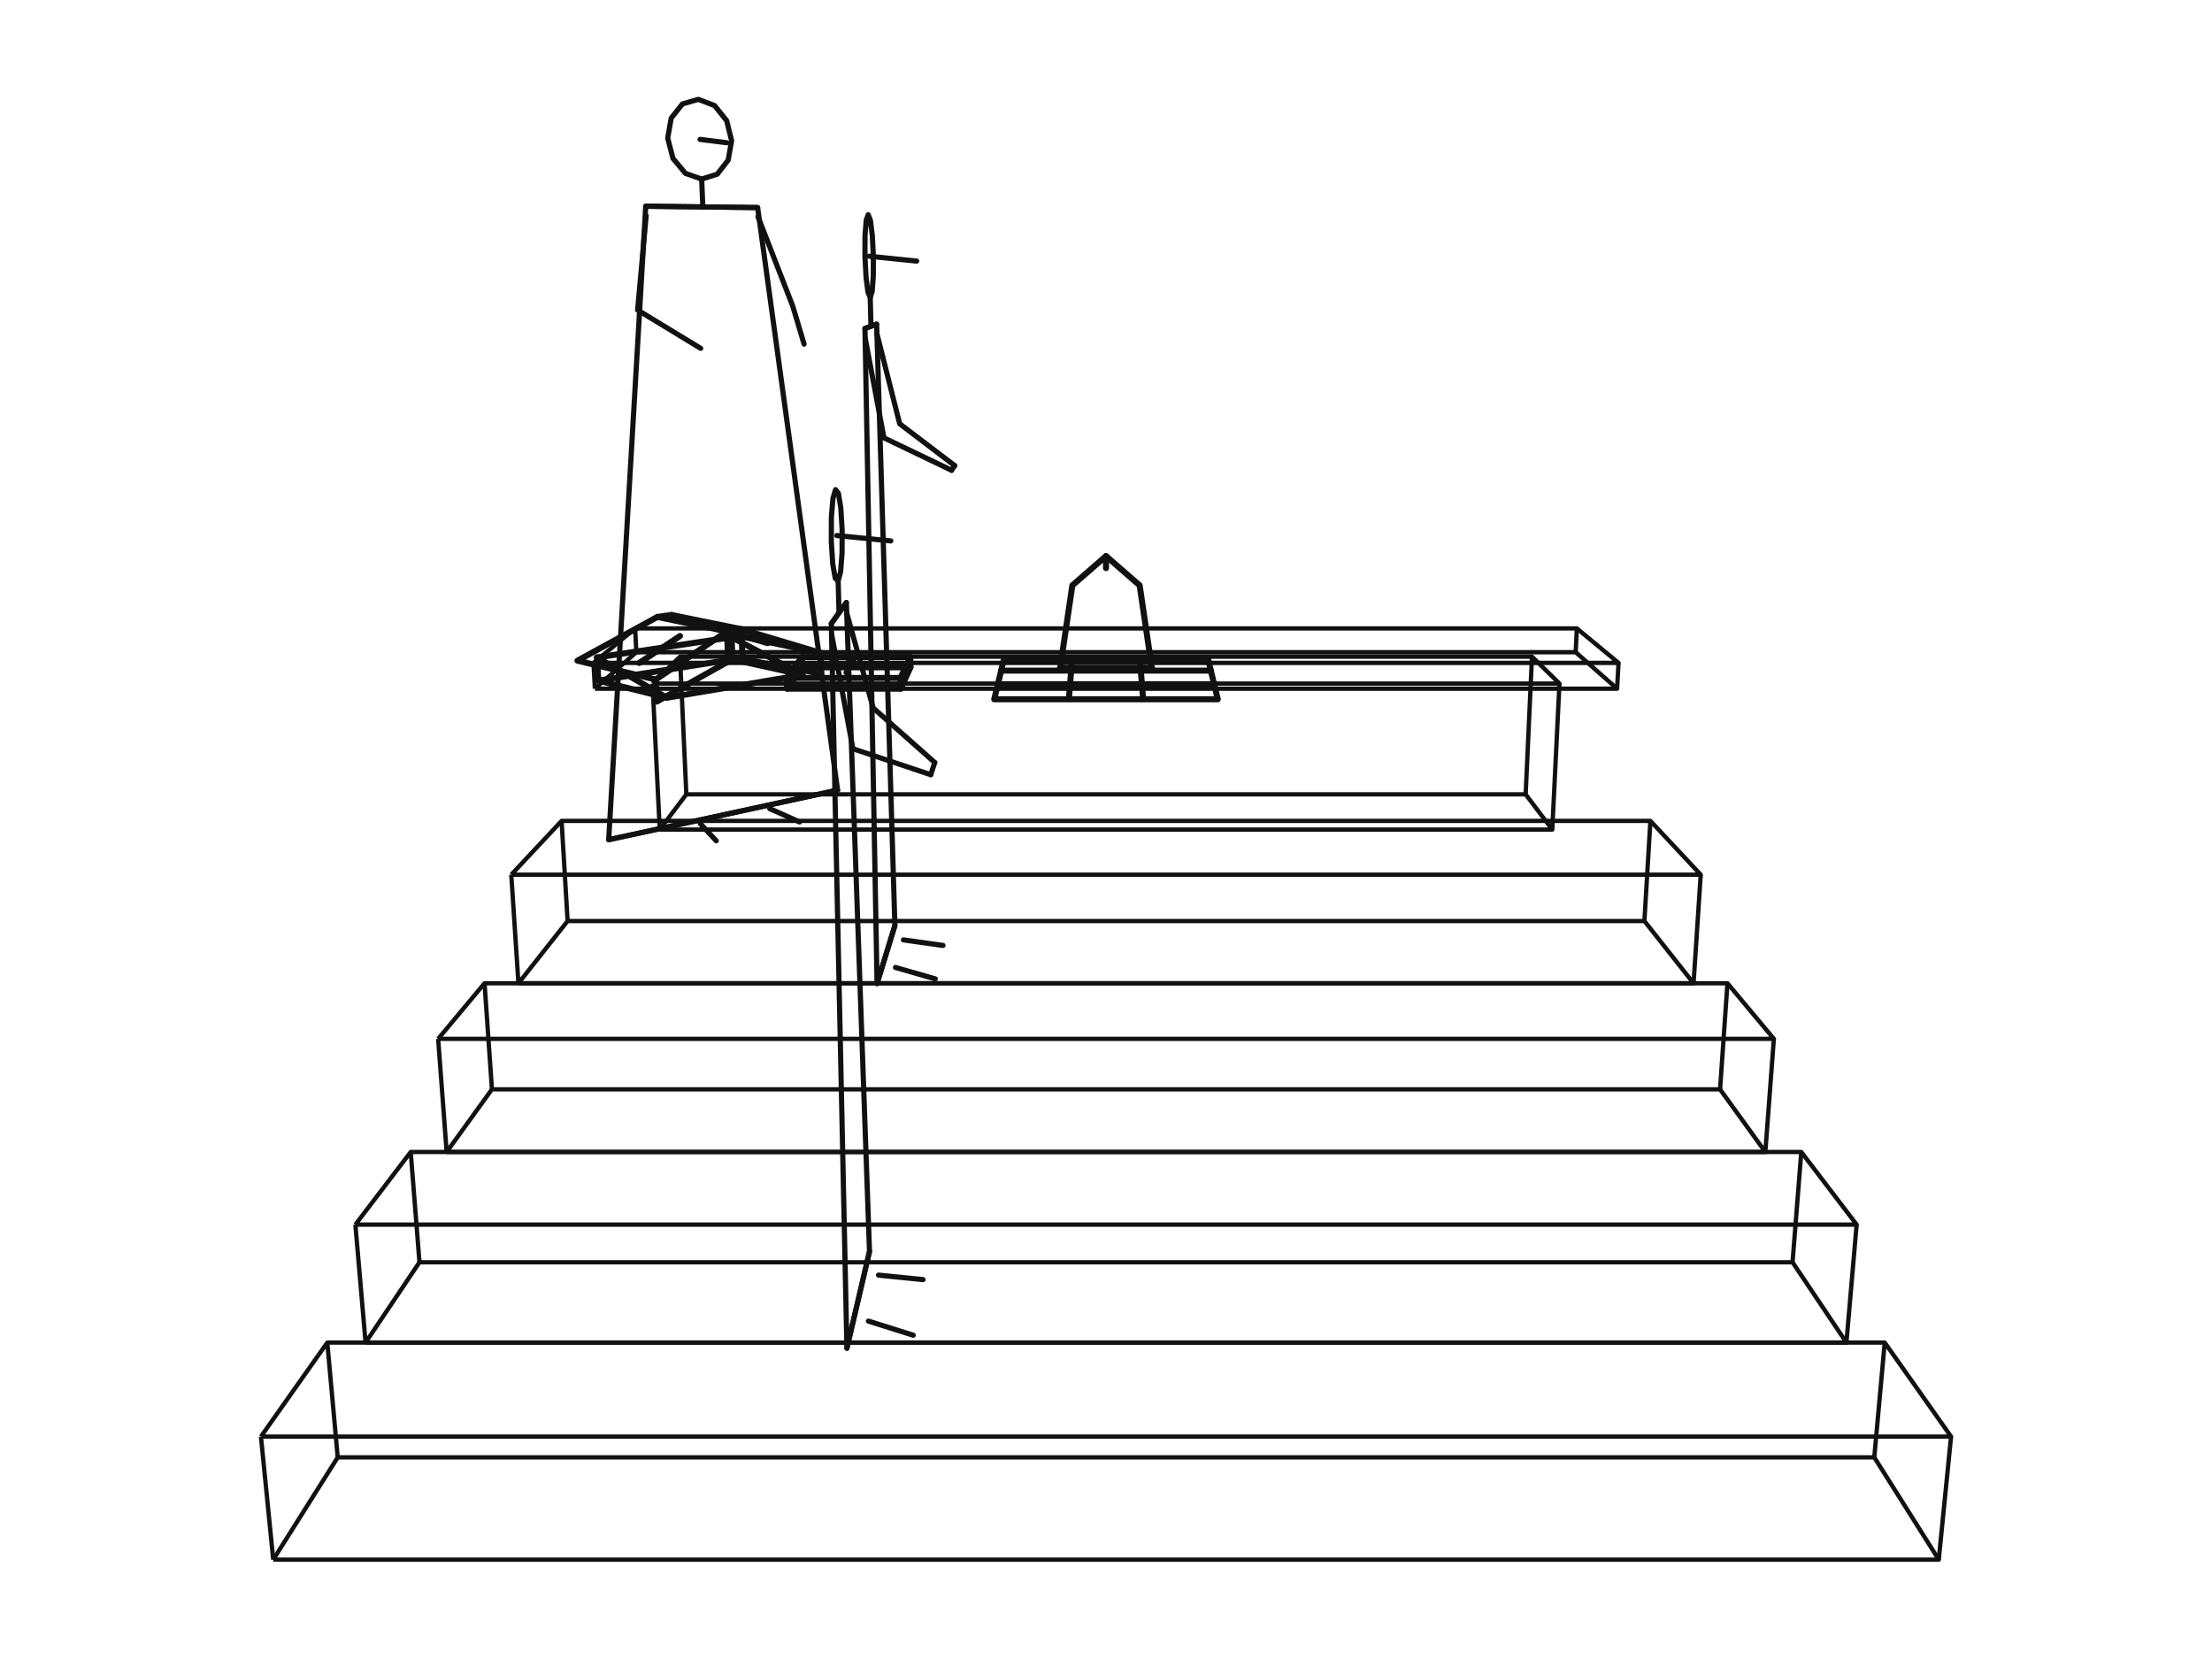
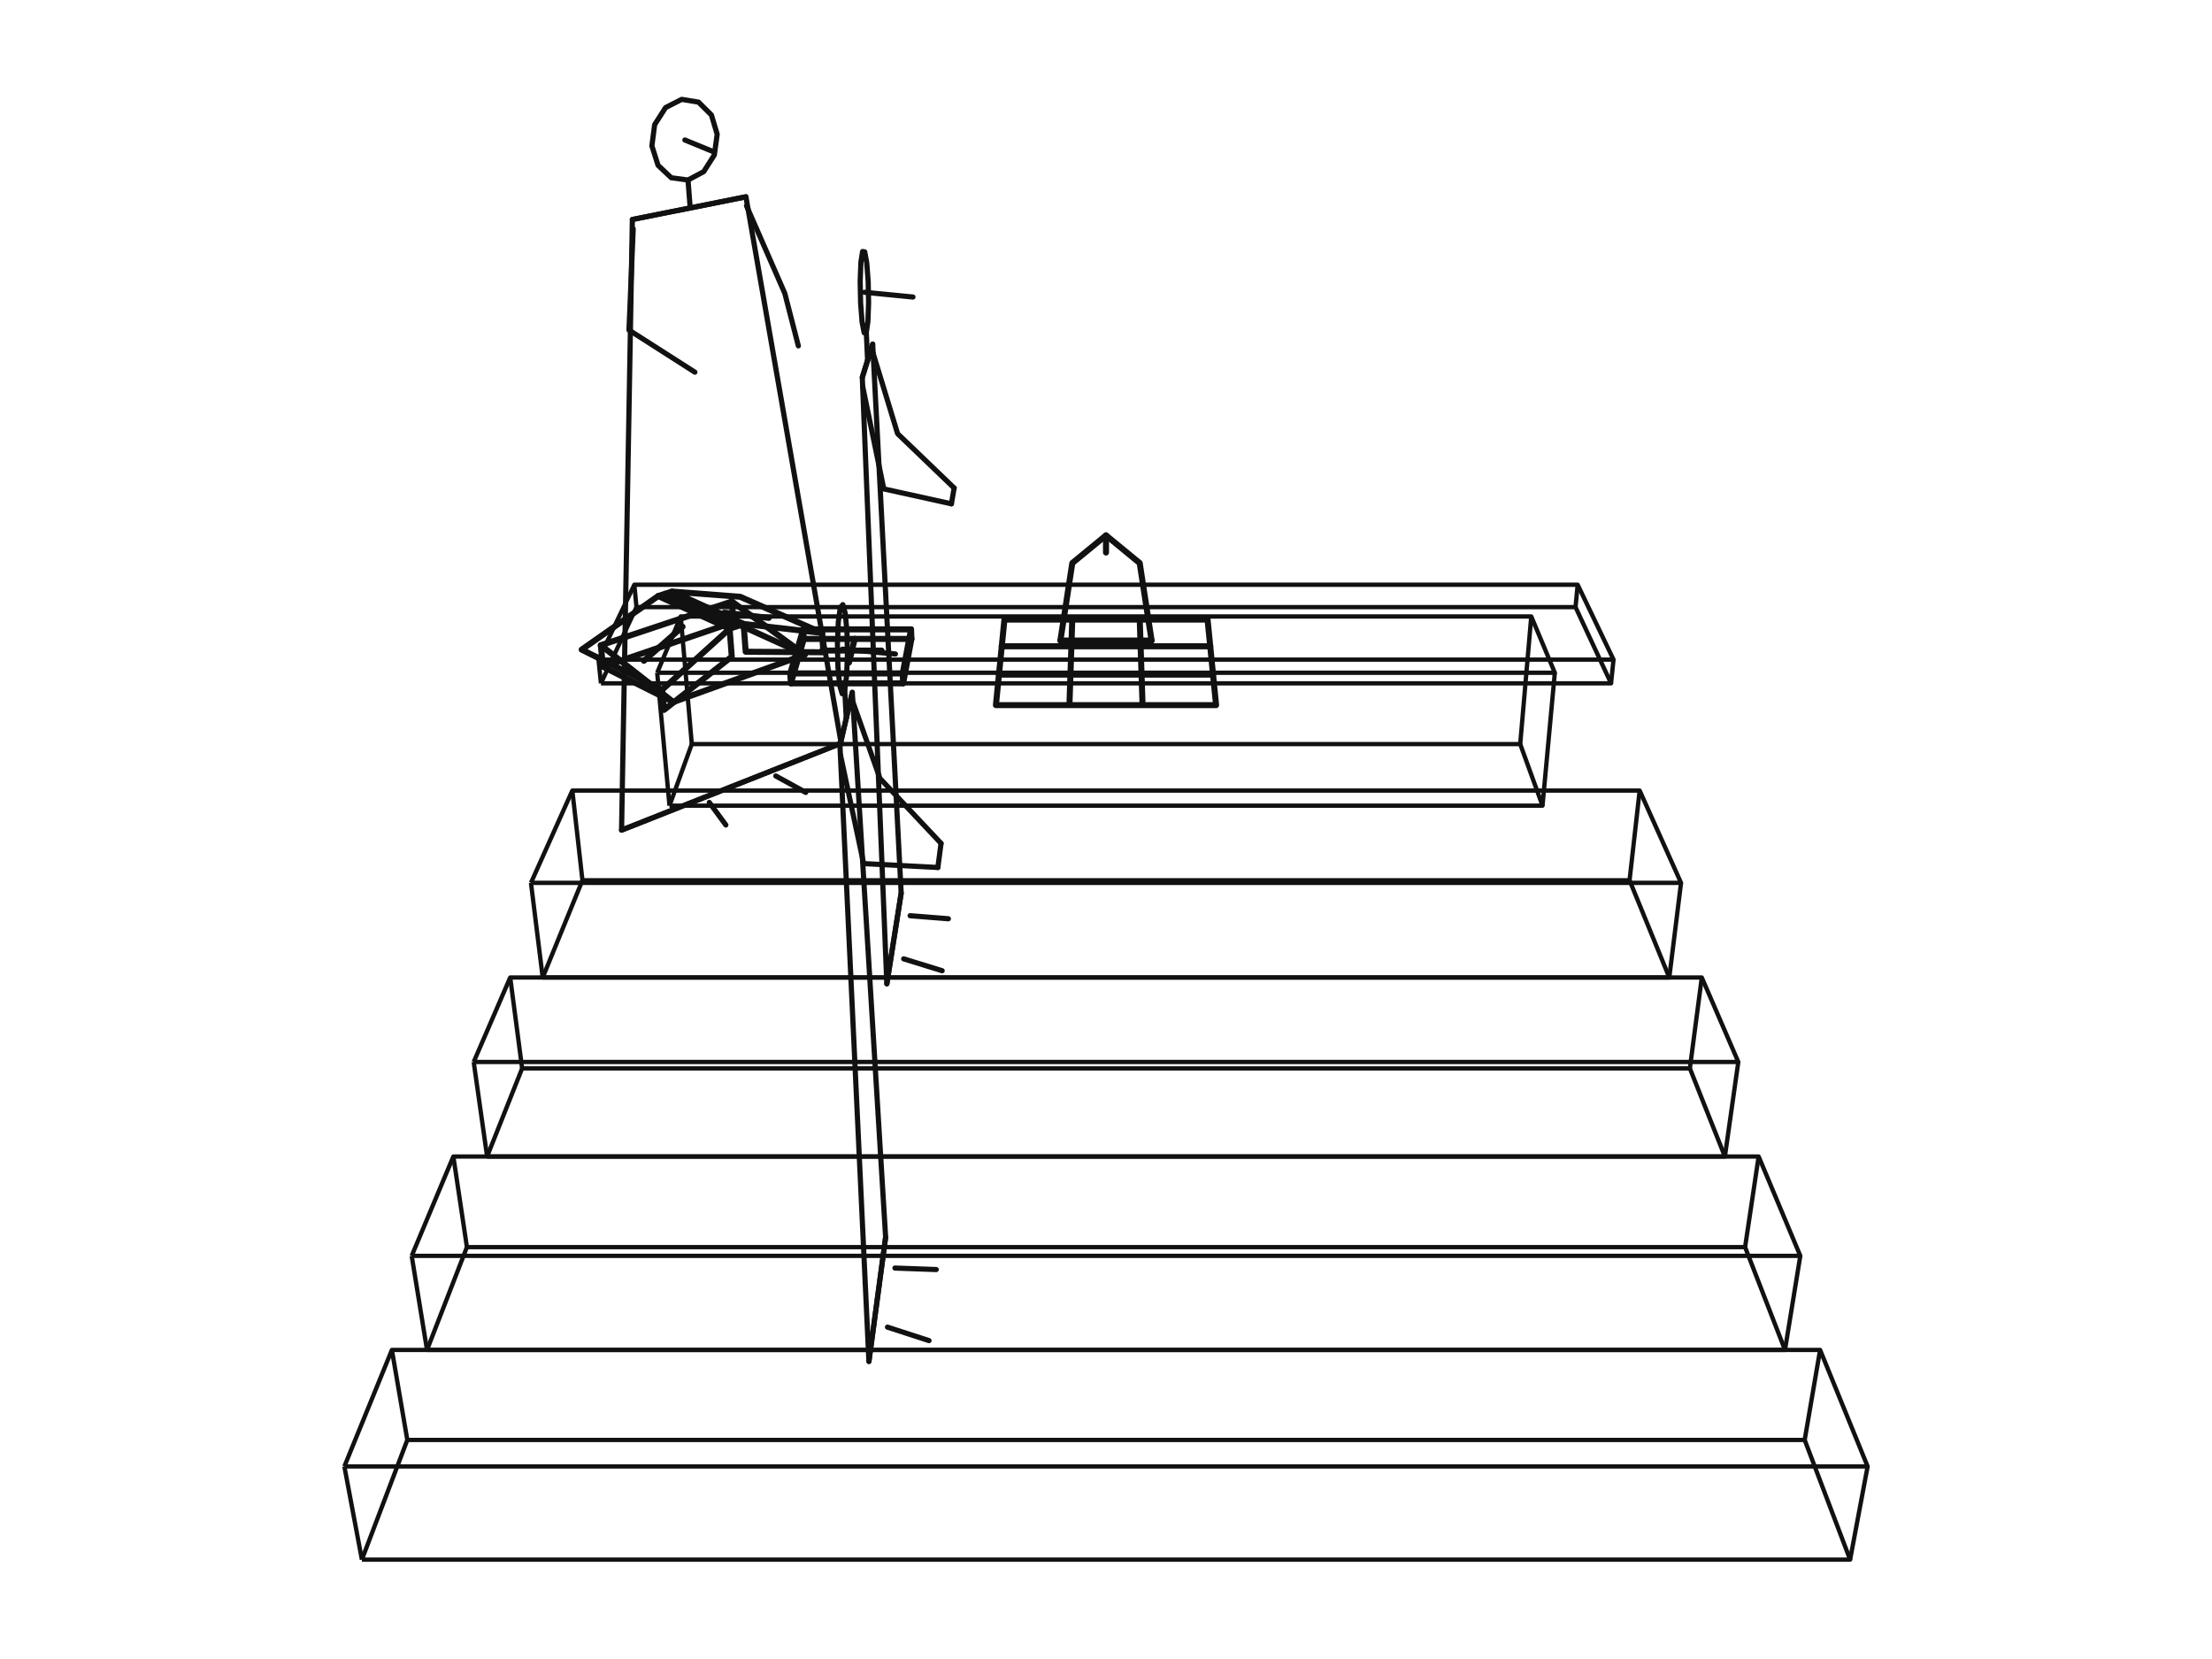
<svg xmlns="http://www.w3.org/2000/svg" width="1024" height="768" viewBox="0 0 1024 768">
  <rect width="100%" height="100%" fill="#ffffff" />
  <style>svg{background:#fff}.g{fill:none;stroke:#111;stroke-width:2.8;stroke-linejoin:round;stroke-linecap:round}.arch{fill:none;stroke:#111;stroke-width:2.0;stroke-linejoin:round}.fig{fill:none;stroke:#111;stroke-width:2.4;stroke-linejoin:round;stroke-linecap:round}</style>
  <g transform="translate(0,0)">
-     <path class="arch" d="M729.42,301.93 L729.97,290.92" />
-     <path class="arch" d="M294.58,301.93 L294.03,290.92" />
-     <path class="arch" d="M706.27,367.73 L709.20,303.98" />
-     <path class="arch" d="M317.73,367.73 L314.80,303.98" />
-     <path class="g" d="M371.53,312.41 L339.09,305.25 L338.68,294.99" />
-     <path class="arch" d="M305.41,384.04 L718.59,384.04 L706.27,367.73 L317.73,367.73 L305.41,384.04" />
-     <path class="g" d="M421.47,308.92 L421.37,304.18" />
-     <path class="g" d="M371.39,308.92 L371.23,304.18" />
-     <path class="arch" d="M761.24,426.37 L764.02,380.02" />
-     <path class="arch" d="M262.76,426.37 L259.98,380.02" />
-     <path class="g" d="M490.77,309.28 L533.23,309.28" />
-     <path class="fig" d="M356.34,374.35 L370.16,380.51" />
-     <path class="g" d="M276.97,315.09 L339.09,305.25" />
-     <path class="g" d="M490.77,309.28 L496.42,270.99 L512.00,257.43 L527.58,270.99 L533.23,309.28" />
-     <path class="g" d="M463.43,310.45 L560.57,310.45" />
-     <path class="fig" d="M281.78,388.72 L387.75,365.78" />
-     <path class="g" d="M304.31,285.60 L310.89,284.69" />
-     <path class="arch" d="M302.08,316.44 L721.92,316.44 L709.20,303.98 L314.80,303.98 L302.08,316.44" />
-     <path class="g" d="M379.90,302.25 L343.21,291.28 L310.89,284.69 L342.68,294.52 L379.90,302.25" />
-     <path class="arch" d="M275.40,318.81 L748.60,318.81 L729.42,301.93 L294.58,301.93 L275.40,318.81" />
-     <path class="g" d="M355.34,297.72 L334.63,291.51" />
-     <path class="arch" d="M274.74,306.87 L749.26,306.87 L729.97,290.92 L294.03,290.92 L274.74,306.87" />
-     <path class="g" d="M512.00,257.43 L512.00,263.00" />
-     <path class="g" d="M494.82,323.51 L496.36,304.48" />
-     <path class="g" d="M529.18,323.51 L527.64,304.48" />
-     <path class="g" d="M391.90,311.33 L395.01,306.13" />
-     <path class="g" d="M379.65,308.70 L407.31,308.70" />
-     <path class="g" d="M364.38,318.81 L416.95,318.81 L421.47,308.92 L371.39,308.92 L364.38,318.81" />
-     <path class="arch" d="M305.41,384.04 L302.08,316.44" />
-     <path class="arch" d="M718.59,384.04 L721.92,316.44" />
-     <path class="g" d="M339.89,291.77 L307.61,285.15" />
-     <path class="g" d="M364.20,313.84 L416.84,313.84 L421.37,304.18 L371.23,304.18 L364.20,313.84" />
-     <path class="g" d="M379.90,302.25 L380.19,311.88 L343.75,305.18 L343.21,291.28" />
-     <path class="fig" d="M418.22,435.10 L436.54,437.67" />
-     <path class="fig" d="M324.24,381.34 L331.56,389.22" />
-     <path class="g" d="M460.25,323.71 L563.75,323.71 L559.12,304.67 L464.88,304.67 L460.25,323.71" />
-     <path class="g" d="M308.71,323.01 L371.53,312.41 L338.68,294.99 L276.37,304.34 L308.71,323.01" />
-     <path class="g" d="M461.89,316.75 L562.11,316.75" />
-     <path class="g" d="M308.71,323.01 L276.97,315.09 L276.37,304.34" />
-     <path class="g" d="M295.91,306.90 L314.79,294.42" />
-     <path class="arch" d="M240.00,455.19 L784.00,455.19 L761.24,426.37 L262.76,426.37 L240.00,455.19" />
-     <path class="g" d="M336.55,292.27 L343.21,291.28" />
-     <path class="g" d="M364.38,318.81 L364.20,313.84" />
-     <path class="g" d="M416.95,318.81 L416.84,313.84" />
-     <path class="arch" d="M275.40,318.81 L274.74,306.87" />
-     <path class="arch" d="M748.60,318.81 L749.26,306.87" />
-     <path class="fig" d="M298.92,95.47 L281.78,388.72 L387.75,365.78 L350.73,96.09 L298.92,95.47" />
-     <path class="g" d="M303.56,314.58 L336.55,292.27 L304.31,285.60 L267.33,305.84 L303.56,314.58" />
-     <path class="fig" d="M350.88,100.28 L366.97,141.67 L372.24,159.31" />
-     <path class="fig" d="M406.02,455.32 L414.27,428.48" />
-     <path class="arch" d="M236.69,404.91 L787.31,404.91 L764.02,380.02 L259.98,380.02 L236.69,404.91" />
-     <path class="g" d="M303.56,314.58 L304.06,324.79 L337.12,306.23 L336.55,292.27" />
-     <path class="fig" d="M298.92,95.47 L350.73,96.09" />
-     <path class="fig" d="M325.36,95.79 L324.83,82.90" />
-     <path class="fig" d="M414.54,447.86 L432.96,453.15" />
-     <path class="arch" d="M796.27,504.28 L799.69,455.19" />
-     <path class="arch" d="M227.73,504.28 L224.31,455.19" />
-     <path class="fig" d="M338.68,65.07 L336.39,55.85 L330.78,48.86 L323.29,46.00 L315.93,48.12 L310.71,54.70 L309.10,63.97 L311.54,73.35 L317.32,80.27 L324.83,82.90 L332.05,80.63 L337.10,74.11 L338.68,65.07" />
-     <path class="fig" d="M324.07,64.53 L336.46,66.07" />
-     <path class="arch" d="M240.00,455.19 L236.69,404.91" />
-     <path class="arch" d="M784.00,455.19 L787.31,404.91" />
-     <path class="fig" d="M405.92,154.38 L416.49,196.18 L441.96,215.55" />
-     <path class="fig" d="M299.13,99.84 L295.17,143.53 L324.36,161.26" />
-     <path class="fig" d="M400.42,152.05 L406.02,455.32 L414.27,428.48 L405.82,150.06 L400.42,152.05" />
-     <path class="fig" d="M440.52,217.71 L441.96,215.55" />
-     <path class="arch" d="M206.77,533.29 L817.23,533.29 L796.27,504.28 L227.73,504.28 L206.77,533.29" />
-     <path class="fig" d="M400.42,152.05 L405.82,150.06" />
-     <path class="fig" d="M403.19,151.03 L402.86,137.68" />
-     <path class="arch" d="M202.83,480.91 L821.17,480.91 L799.69,455.19 L224.31,455.19 L202.83,480.91" />
-     <path class="fig" d="M404.30,118.48 L403.82,109.05 L402.95,102.06 L401.92,99.40 L401.00,101.90 L400.45,109.00 L400.42,118.76 L400.93,128.44 L401.83,135.35 L402.86,137.68 L403.75,134.92 L404.27,127.90 L404.30,118.48" />
-     <path class="fig" d="M402.39,118.62 L424.36,120.87" />
-     <path class="arch" d="M829.82,584.34 L833.87,533.29" />
-     <path class="arch" d="M194.18,584.34 L190.13,533.29" />
-     <path class="fig" d="M400.54,156.60 L409.21,202.70 L440.52,217.71" />
-     <path class="arch" d="M206.77,533.29 L202.83,480.91" />
-     <path class="arch" d="M817.23,533.29 L821.17,480.91" />
-     <path class="fig" d="M406.69,590.29 L427.30,592.36" />
-     <path class="fig" d="M392.06,624.12 L402.52,579.33" />
-     <path class="arch" d="M169.24,621.52 L854.76,621.52 L829.82,584.34 L194.18,584.34 L169.24,621.52" />
-     <path class="arch" d="M164.51,566.91 L859.49,566.91 L833.87,533.29 L190.13,533.29 L164.51,566.91" />
-     <path class="fig" d="M402.01,611.58 L422.77,618.11" />
-     <path class="arch" d="M867.66,674.66 L872.49,621.52" />
-     <path class="arch" d="M156.34,674.66 L151.51,621.52" />
-     <path class="arch" d="M169.24,621.52 L164.51,566.91" />
-     <path class="arch" d="M854.76,621.52 L859.49,566.91" />
-     <path class="fig" d="M391.94,283.68 L404.21,327.73 L432.72,352.98" />
-     <path class="fig" d="M384.84,288.66 L392.06,624.12 L402.52,579.33 L391.80,278.92 L384.84,288.66" />
-     <path class="fig" d="M430.87,358.63 L432.72,352.98" />
-     <path class="arch" d="M126.49,722.00 L897.51,722.00 L867.66,674.66 L156.34,674.66 L126.49,722.00" />
-     <path class="fig" d="M384.84,288.66 L391.80,278.92" />
-     <path class="fig" d="M388.42,283.66 L388.00,268.94" />
-     <path class="arch" d="M120.80,665.03 L903.20,665.03 L872.49,621.52 L151.51,621.52 L120.80,665.03" />
-     <path class="fig" d="M389.85,245.21 L389.23,235.15 L388.12,228.35 L386.79,226.68 L385.59,230.75 L384.87,239.57 L384.84,250.73 L385.50,261.06 L386.66,267.70 L388.00,268.94 L389.15,264.59 L389.82,255.93 L389.85,245.21" />
-     <path class="fig" d="M387.40,247.91 L412.37,250.40" />
-     <path class="fig" d="M384.99,293.68 L394.83,346.61 L430.87,358.63" />
-     <path class="arch" d="M126.49,722.00 L120.80,665.03" />
-     <path class="arch" d="M897.51,722.00 L903.20,665.03" />
+     <path class="arch" d="M703.75,344.45 L708.87,285.38" />
+     <path class="arch" d="M320.25,344.45 L315.13,285.38" />
+     <path class="arch" d="M729.36,281.06 L730.35,270.69" />
+     <path class="arch" d="M294.64,281.06 L293.65,270.69" />
+     <path class="arch" d="M754.37,407.52 L759.05,365.98" />
+     <path class="arch" d="M269.63,407.52 L264.95,365.98" />
+     <path class="arch" d="M309.93,372.96 L714.07,372.96 L703.75,344.45 L320.25,344.45 L309.93,372.96" />
+     <path class="fig" d="M359.14,359.22 L373.00,366.84" />
+     <path class="fig" d="M287.74,384.29 L389.40,344.07" />
+     <path class="g" d="M372.58,303.05 L339.53,288.05 L338.80,278.44" />
+     <path class="g" d="M421.93,295.77 L421.75,291.35" />
+     <path class="g" d="M372.11,295.77 L371.83,291.35" />
+     <path class="g" d="M490.89,296.53 L533.11,296.53" />
+     <path class="fig" d="M421.32,423.91 L439.03,425.32" />
+     <path class="g" d="M279.16,308.64 L339.53,288.05" />
+     <path class="g" d="M463.73,299.18 L560.27,299.18" />
+     <path class="arch" d="M304.23,311.43 L719.77,311.43 L708.87,285.38 L315.13,285.38 L304.23,311.43" />
+     <path class="arch" d="M278.20,316.33 L745.80,316.33 L729.36,281.06 L294.64,281.06 L278.20,316.33" />
+     <path class="g" d="M490.89,296.53 L496.40,260.66 L512.00,247.84 L527.60,260.66 L533.11,296.53" />
+     <path class="g" d="M380.61,293.01 L344.24,288.84 L311.11,273.85 L342.66,276.27 L380.61,293.01" />
+     <path class="fig" d="M328.35,371.47 L336.02,381.91" />
+     <path class="g" d="M304.69,275.93 L311.11,273.85" />
+     <path class="g" d="M355.88,286.04 L335.31,283.62" />
+     <path class="arch" d="M251.24,452.52 L772.76,452.52 L754.37,407.52 L269.63,407.52 L251.24,452.52" />
+     <path class="arch" d="M277.06,305.35 L746.94,305.35 L730.35,270.69 L293.65,270.69 L277.06,305.35" />
+     <path class="arch" d="M309.93,372.96 L304.23,311.43" />
+     <path class="arch" d="M714.07,372.96 L719.77,311.43" />
+     <path class="g" d="M495.08,326.24 L496.39,286.66" />
+     <path class="g" d="M528.92,326.24 L527.61,286.66" />
+     <path class="g" d="M393.03,306.72 L395.68,295.73" />
+     <path class="g" d="M380.65,301.16 L408.09,301.16" />
+     <path class="fig" d="M410.54,455.43 L417.18,413.45" />
+     <path class="g" d="M366.13,316.33 L418.08,316.33 L421.93,295.77 L372.11,295.77 L366.13,316.33" />
+     <path class="g" d="M365.83,311.76 L417.89,311.76 L421.75,291.35 L371.83,291.35 L365.83,311.76" />
+     <path class="g" d="M512.00,247.84 L512.00,255.78" />
+     <path class="g" d="M380.61,293.01 L381.13,301.95 L345.20,301.71 L344.24,288.84" />
+     <path class="g" d="M461.04,326.42 L562.96,326.42 L559.02,286.83 L464.98,286.83 L461.04,326.42" />
+     <path class="g" d="M311.70,325.00 L372.58,303.05 L338.80,278.44 L278.13,298.70 L311.70,325.00" />
+     <path class="g" d="M341.01,289.95 L307.91,274.89" />
+     <path class="g" d="M462.42,312.30 L561.58,312.30" />
+     <path class="arch" d="M782.29,494.59 L787.81,452.52" />
+     <path class="arch" d="M241.71,494.59 L236.19,452.52" />
+     <path class="arch" d="M245.80,408.70 L778.20,408.70 L759.05,365.98 L264.95,365.98 L245.80,408.70" />
+     <path class="g" d="M311.70,325.00 L279.16,308.64 L278.13,298.70" />
+     <path class="fig" d="M418.34,443.88 L436.15,449.38" />
+     <path class="g" d="M366.13,316.33 L365.83,311.76" />
+     <path class="g" d="M418.08,316.33 L417.89,311.76" />
+     <path class="g" d="M298.08,305.90 L315.97,290.13" />
+     <path class="arch" d="M278.20,316.33 L277.06,305.35" />
+     <path class="arch" d="M745.80,316.33 L746.94,305.35" />
+     <path class="g" d="M337.76,291.06 L344.24,288.84" />
+     <path class="g" d="M306.51,319.32 L337.76,291.06 L304.69,275.93 L269.28,300.73 L306.51,319.32" />
+     <path class="arch" d="M251.24,452.52 L245.80,408.70" />
+     <path class="arch" d="M772.76,452.52 L778.20,408.70" />
+     <path class="g" d="M306.51,319.32 L307.37,328.64 L338.76,303.98 L337.76,291.06" />
+     <path class="arch" d="M225.50,535.38 L798.50,535.38 L782.29,494.59 L241.71,494.59 L225.50,535.38" />
+     <path class="fig" d="M292.74,101.61 L287.74,384.29 L389.40,344.07 L345.31,91.10 L292.74,101.61" />
+     <path class="arch" d="M807.85,577.33 L814.13,535.38" />
+     <path class="arch" d="M216.15,577.33 L209.87,535.38" />
+     <path class="fig" d="M414.30,587.02 L433.41,587.71" />
+     <path class="arch" d="M219.29,491.61 L804.71,491.61 L787.81,452.52 L236.19,452.52 L219.29,491.61" />
+     <path class="fig" d="M345.59,95.30 L363.31,135.81 L369.58,160.11" />
+     <path class="arch" d="M225.50,535.38 L219.29,491.61" />
+     <path class="arch" d="M798.50,535.38 L804.71,491.61" />
+     <path class="fig" d="M399.18,174.68 L410.54,455.43 L417.18,413.45 L403.99,159.32 L399.18,174.68" />
+     <path class="fig" d="M402.25,630.25 L409.98,572.76" />
+     <path class="arch" d="M197.68,624.93 L826.32,624.93 L807.85,577.33 L216.15,577.33 L197.68,624.93" />
+     <path class="fig" d="M404.18,163.53 L415.53,200.76 L441.70,225.90" />
+     <path class="fig" d="M292.74,101.61 L345.31,91.10" />
+     <path class="arch" d="M835.44,666.60 L842.58,624.93" />
+     <path class="arch" d="M188.56,666.60 L181.42,624.93" />
+     <path class="fig" d="M319.51,96.25 L318.50,83.34" />
+     <path class="fig" d="M440.44,233.23 L441.70,225.90" />
+     <path class="fig" d="M410.84,614.37 L430.07,620.61" />
+     <path class="arch" d="M190.59,581.37 L833.41,581.37 L814.13,535.38 L209.87,535.38 L190.59,581.37" />
+     <path class="fig" d="M332.00,62.16 L329.34,53.22 L323.35,47.28 L315.58,46.00 L308.13,49.80 L303.06,57.70 L301.78,67.52 L304.63,76.53 L310.77,82.30 L318.50,83.34 L325.77,79.46 L330.69,71.73 L332.00,62.16" />
+     <path class="fig" d="M293.13,105.95 L291.17,152.79 L321.68,172.29" />
+     <path class="fig" d="M317.05,64.81 L330.24,70.22" />
+     <path class="arch" d="M197.68,624.93 L190.59,581.37" />
+     <path class="arch" d="M826.32,624.93 L833.41,581.37" />
+     <path class="arch" d="M167.53,722.00 L856.47,722.00 L835.44,666.60 L188.56,666.60 L167.53,722.00" />
+     <path class="fig" d="M399.18,174.68 L403.99,159.32" />
+     <path class="fig" d="M401.64,166.83 L401.04,153.89" />
+     <path class="fig" d="M399.39,179.04 L409.14,226.33 L440.44,233.23" />
+     <path class="fig" d="M401.91,130.37 L401.25,121.73 L400.31,116.60 L399.31,116.43 L398.54,121.39 L398.20,130.19 L398.41,140.40 L399.09,149.14 L400.06,154.05 L401.04,153.89 L401.78,148.82 L402.10,140.24 L401.91,130.37" />
+     <path class="fig" d="M400.18,135.30 L422.63,137.50" />
+     <path class="arch" d="M159.42,678.86 L864.58,678.86 L842.58,624.93 L181.42,624.93 L159.42,678.86" />
+     <path class="arch" d="M167.53,722.00 L159.42,678.86" />
+     <path class="arch" d="M856.47,722.00 L864.58,678.86" />
+     <path class="fig" d="M388.84,345.11 L402.25,630.25 L409.98,572.76 L394.55,320.51 L388.84,345.11" />
+     <path class="fig" d="M394.77,324.78 L407.36,360.36 L435.64,390.41" />
+     <path class="fig" d="M434.16,401.58 L435.64,390.41" />
+     <path class="fig" d="M388.84,345.11 L394.55,320.51" />
+     <path class="fig" d="M391.76,332.52 L391.05,319.38" />
+     <path class="fig" d="M389.08,349.53 L399.80,399.78 L434.16,401.58" />
+     <path class="fig" d="M392.08,292.36 L391.30,283.99 L390.18,279.91 L388.99,281.31 L388.07,287.97 L387.67,298.12 L387.91,308.94 L388.73,317.38 L389.88,321.16 L391.05,319.38 L391.93,312.66 L392.30,302.81 L392.08,292.36" />
+     <path class="fig" d="M390.03,300.51 L414.52,302.75" />
  </g>
</svg>
